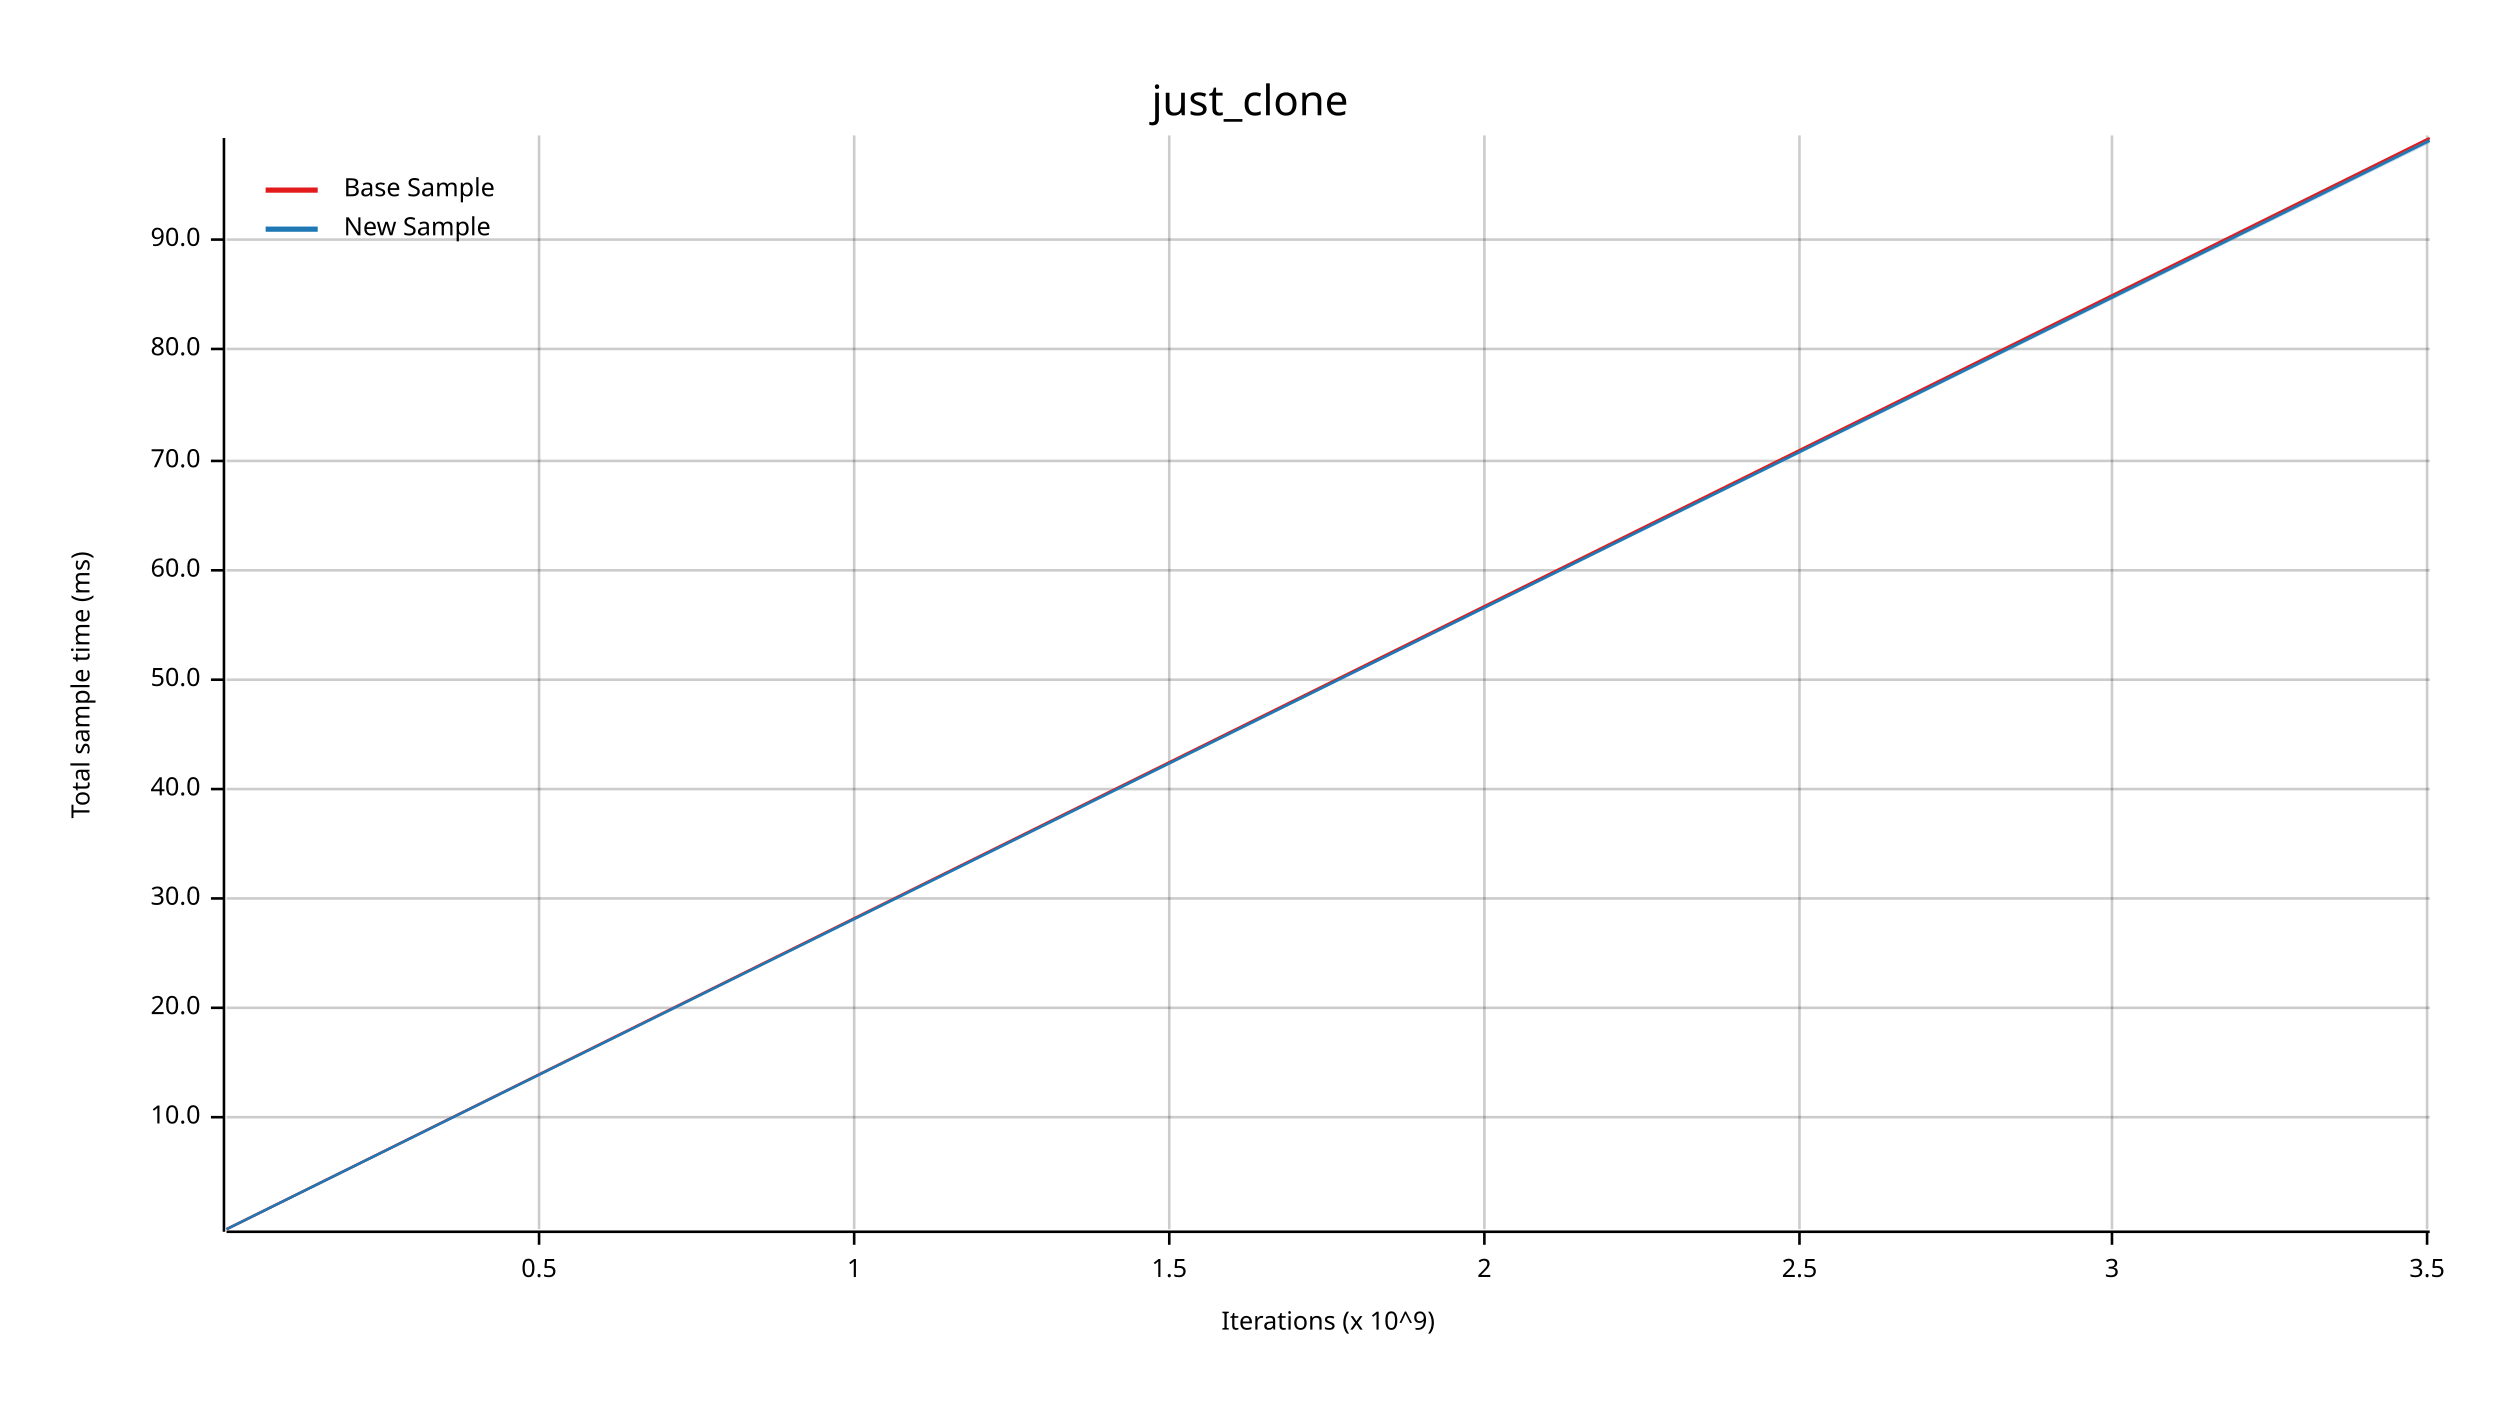
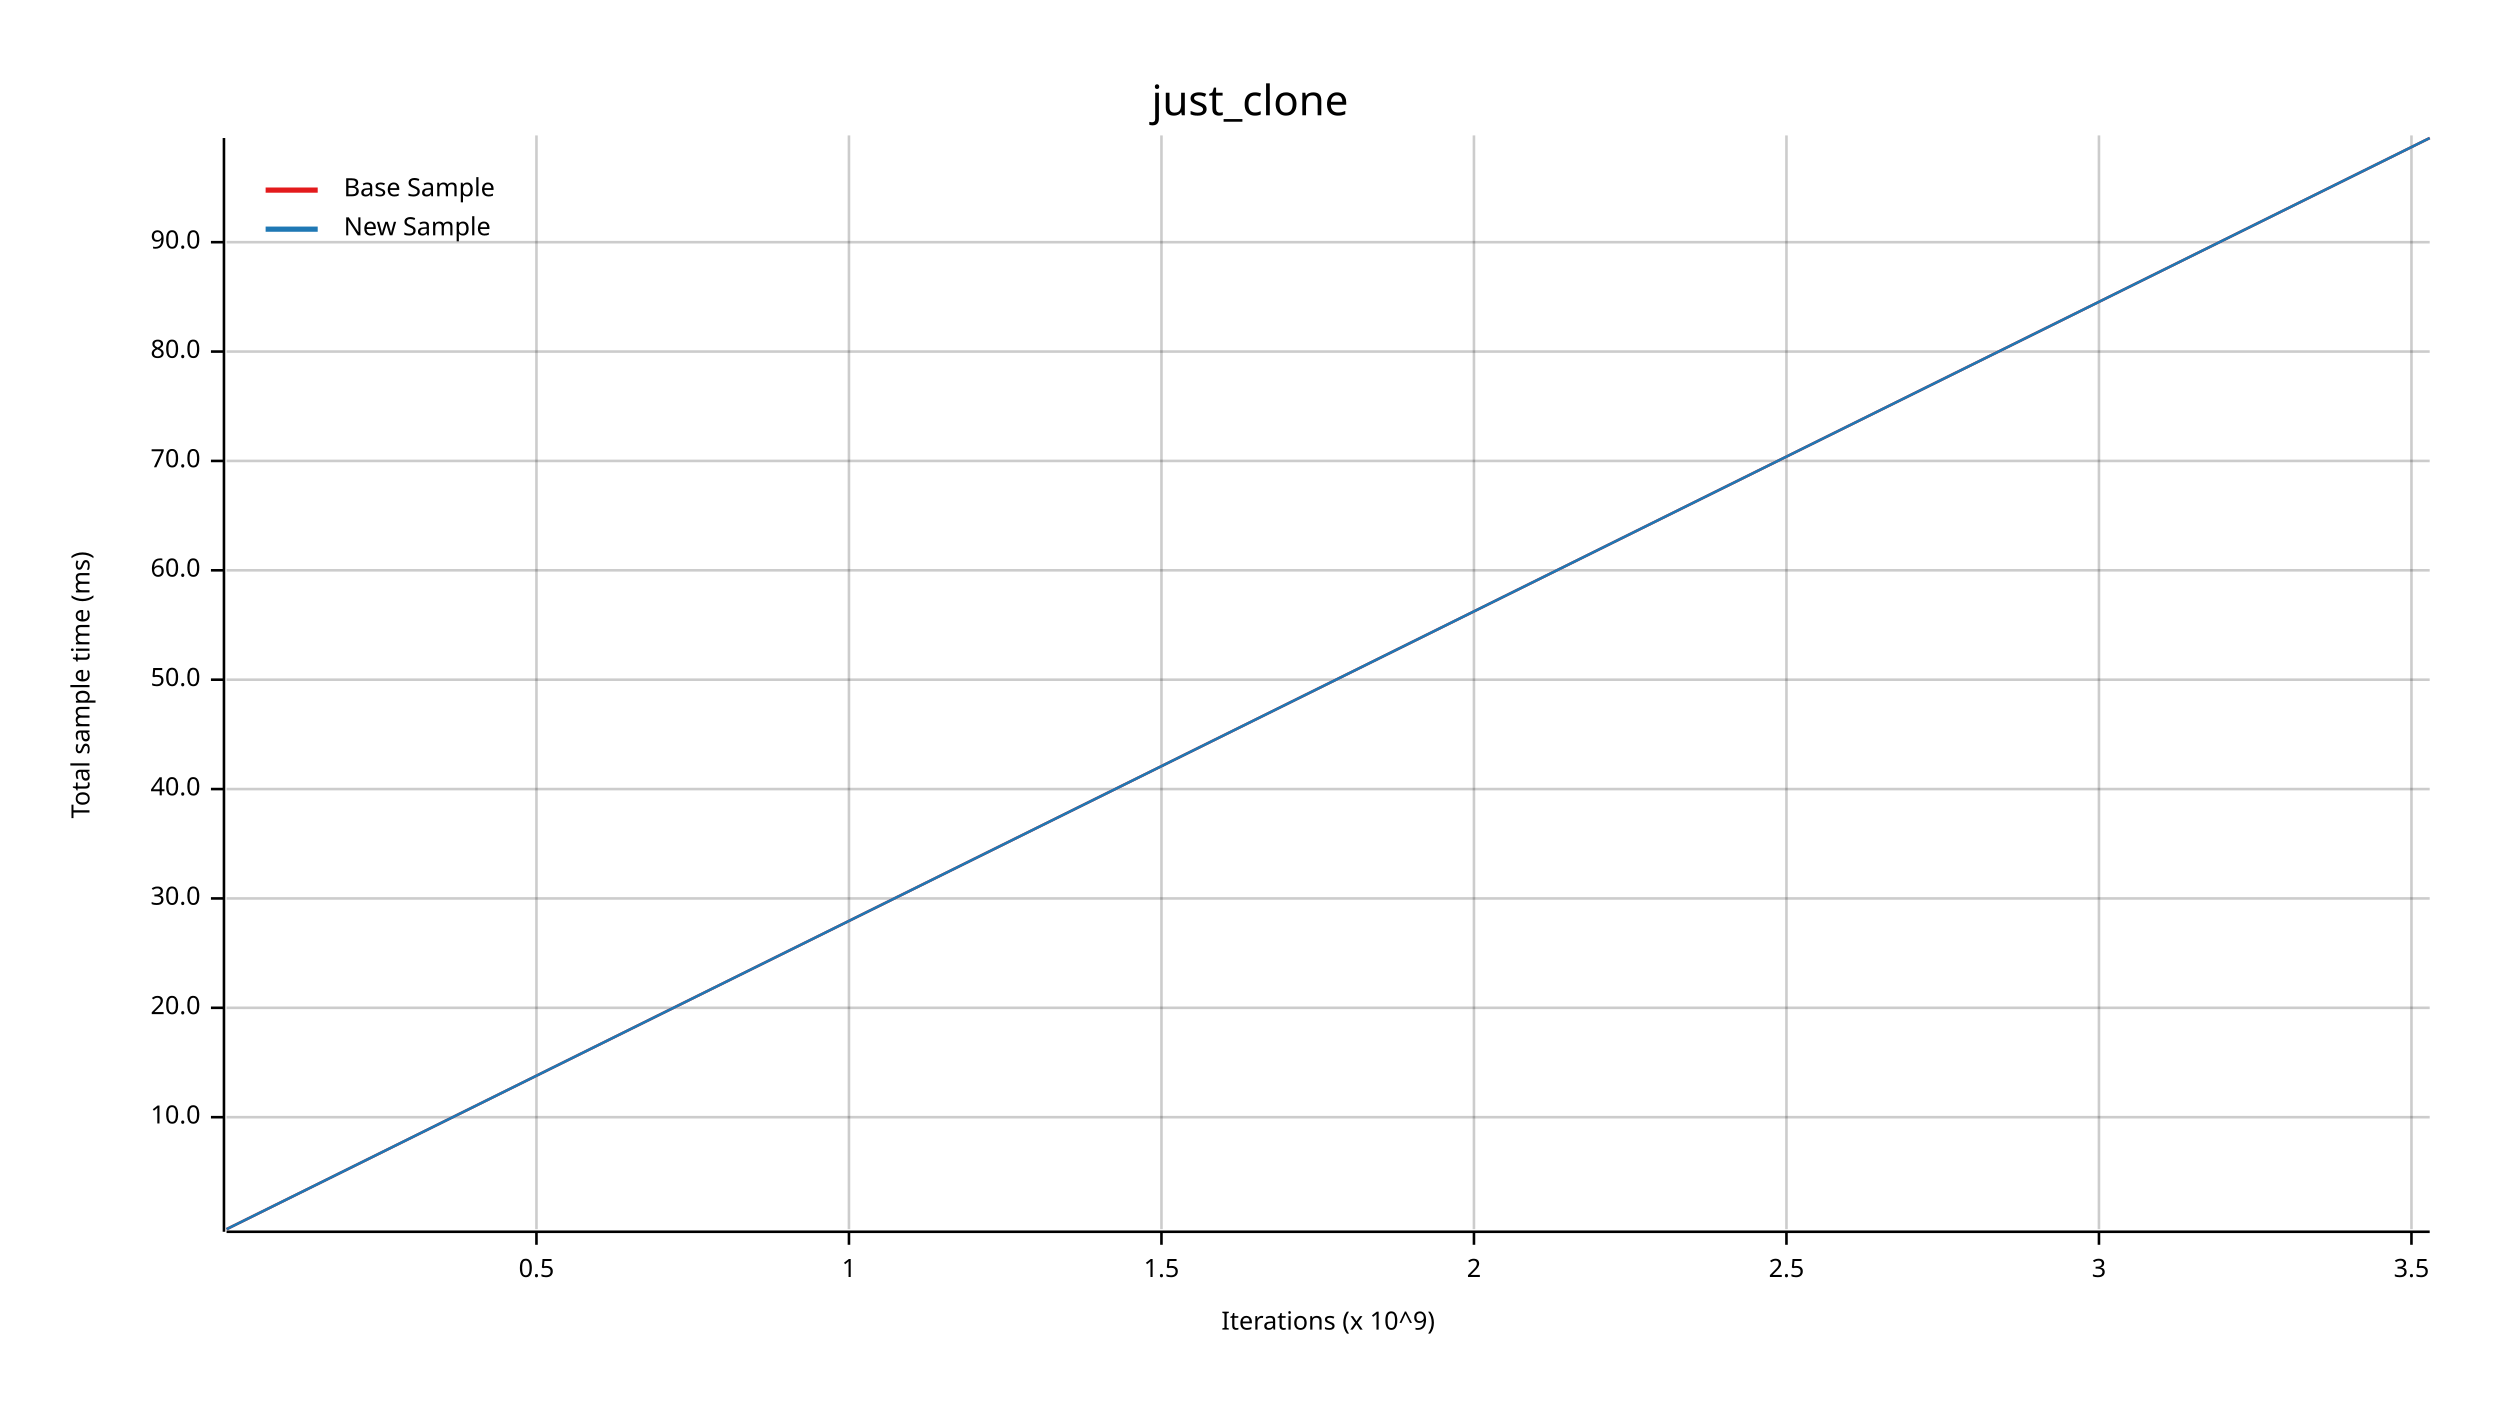
<svg xmlns="http://www.w3.org/2000/svg" width="960" height="540" viewBox="0 0 960 540">
  <text x="480" y="32" dy="0.76em" text-anchor="middle" font-family="sans-serif" font-size="16.129" opacity="1" fill="#000000">
just_clone
</text>
  <text x="27" y="263" dy="0.76em" text-anchor="middle" font-family="sans-serif" font-size="9.677" opacity="1" fill="#000000" transform="rotate(270, 27, 263)">
Total sample time (ms)
</text>
  <text x="510" y="513" dy="-0.5ex" text-anchor="middle" font-family="sans-serif" font-size="9.677" opacity="1" fill="#000000">
Iterations (x 10^9)
</text>
-   <line opacity="0.2" stroke="#000000" stroke-width="1" x1="207" y1="472" x2="207" y2="52" />
-   <line opacity="0.2" stroke="#000000" stroke-width="1" x1="328" y1="472" x2="328" y2="52" />
-   <line opacity="0.2" stroke="#000000" stroke-width="1" x1="449" y1="472" x2="449" y2="52" />
-   <line opacity="0.2" stroke="#000000" stroke-width="1" x1="570" y1="472" x2="570" y2="52" />
-   <line opacity="0.2" stroke="#000000" stroke-width="1" x1="691" y1="472" x2="691" y2="52" />
-   <line opacity="0.2" stroke="#000000" stroke-width="1" x1="811" y1="472" x2="811" y2="52" />
-   <line opacity="0.2" stroke="#000000" stroke-width="1" x1="932" y1="472" x2="932" y2="52" />
+   <line opacity="0.2" stroke="#000000" stroke-width="1" x1="206" y1="472" x2="206" y2="52" />
+   <line opacity="0.2" stroke="#000000" stroke-width="1" x1="326" y1="472" x2="326" y2="52" />
+   <line opacity="0.2" stroke="#000000" stroke-width="1" x1="446" y1="472" x2="446" y2="52" />
+   <line opacity="0.2" stroke="#000000" stroke-width="1" x1="566" y1="472" x2="566" y2="52" />
+   <line opacity="0.2" stroke="#000000" stroke-width="1" x1="686" y1="472" x2="686" y2="52" />
+   <line opacity="0.2" stroke="#000000" stroke-width="1" x1="806" y1="472" x2="806" y2="52" />
+   <line opacity="0.2" stroke="#000000" stroke-width="1" x1="926" y1="472" x2="926" y2="52" />
  <line opacity="0.2" stroke="#000000" stroke-width="1" x1="87" y1="429" x2="933" y2="429" />
  <line opacity="0.2" stroke="#000000" stroke-width="1" x1="87" y1="387" x2="933" y2="387" />
  <line opacity="0.2" stroke="#000000" stroke-width="1" x1="87" y1="345" x2="933" y2="345" />
  <line opacity="0.2" stroke="#000000" stroke-width="1" x1="87" y1="303" x2="933" y2="303" />
  <line opacity="0.2" stroke="#000000" stroke-width="1" x1="87" y1="261" x2="933" y2="261" />
  <line opacity="0.2" stroke="#000000" stroke-width="1" x1="87" y1="219" x2="933" y2="219" />
  <line opacity="0.2" stroke="#000000" stroke-width="1" x1="87" y1="177" x2="933" y2="177" />
-   <line opacity="0.2" stroke="#000000" stroke-width="1" x1="87" y1="134" x2="933" y2="134" />
-   <line opacity="0.2" stroke="#000000" stroke-width="1" x1="87" y1="92" x2="933" y2="92" />
+   <line opacity="0.2" stroke="#000000" stroke-width="1" x1="87" y1="135" x2="933" y2="135" />
+   <line opacity="0.2" stroke="#000000" stroke-width="1" x1="87" y1="93" x2="933" y2="93" />
  <polyline fill="none" opacity="1" stroke="#000000" stroke-width="1" points="86,53 86,473 " />
  <text x="77" y="429" dy="0.5ex" text-anchor="end" font-family="sans-serif" font-size="9.677" opacity="1" fill="#000000">
10.0
</text>
  <polyline fill="none" opacity="1" stroke="#000000" stroke-width="1" points="81,429 86,429 " />
  <text x="77" y="387" dy="0.5ex" text-anchor="end" font-family="sans-serif" font-size="9.677" opacity="1" fill="#000000">
20.0
</text>
  <polyline fill="none" opacity="1" stroke="#000000" stroke-width="1" points="81,387 86,387 " />
  <text x="77" y="345" dy="0.5ex" text-anchor="end" font-family="sans-serif" font-size="9.677" opacity="1" fill="#000000">
30.0
</text>
  <polyline fill="none" opacity="1" stroke="#000000" stroke-width="1" points="81,345 86,345 " />
  <text x="77" y="303" dy="0.5ex" text-anchor="end" font-family="sans-serif" font-size="9.677" opacity="1" fill="#000000">
40.0
</text>
  <polyline fill="none" opacity="1" stroke="#000000" stroke-width="1" points="81,303 86,303 " />
  <text x="77" y="261" dy="0.5ex" text-anchor="end" font-family="sans-serif" font-size="9.677" opacity="1" fill="#000000">
50.0
</text>
  <polyline fill="none" opacity="1" stroke="#000000" stroke-width="1" points="81,261 86,261 " />
  <text x="77" y="219" dy="0.5ex" text-anchor="end" font-family="sans-serif" font-size="9.677" opacity="1" fill="#000000">
60.0
</text>
  <polyline fill="none" opacity="1" stroke="#000000" stroke-width="1" points="81,219 86,219 " />
  <text x="77" y="177" dy="0.5ex" text-anchor="end" font-family="sans-serif" font-size="9.677" opacity="1" fill="#000000">
70.0
</text>
  <polyline fill="none" opacity="1" stroke="#000000" stroke-width="1" points="81,177 86,177 " />
-   <text x="77" y="134" dy="0.5ex" text-anchor="end" font-family="sans-serif" font-size="9.677" opacity="1" fill="#000000">
+   <text x="77" y="135" dy="0.5ex" text-anchor="end" font-family="sans-serif" font-size="9.677" opacity="1" fill="#000000">
80.0
</text>
-   <polyline fill="none" opacity="1" stroke="#000000" stroke-width="1" points="81,134 86,134 " />
-   <text x="77" y="92" dy="0.5ex" text-anchor="end" font-family="sans-serif" font-size="9.677" opacity="1" fill="#000000">
+   <polyline fill="none" opacity="1" stroke="#000000" stroke-width="1" points="81,135 86,135 " />
+   <text x="77" y="93" dy="0.5ex" text-anchor="end" font-family="sans-serif" font-size="9.677" opacity="1" fill="#000000">
90.0
</text>
-   <polyline fill="none" opacity="1" stroke="#000000" stroke-width="1" points="81,92 86,92 " />
+   <polyline fill="none" opacity="1" stroke="#000000" stroke-width="1" points="81,93 86,93 " />
  <polyline fill="none" opacity="1" stroke="#000000" stroke-width="1" points="87,473 933,473 " />
-   <text x="207" y="483" dy="0.76em" text-anchor="middle" font-family="sans-serif" font-size="9.677" opacity="1" fill="#000000">
+   <text x="206" y="483" dy="0.76em" text-anchor="middle" font-family="sans-serif" font-size="9.677" opacity="1" fill="#000000">
0.5
</text>
-   <polyline fill="none" opacity="1" stroke="#000000" stroke-width="1" points="207,473 207,478 " />
-   <text x="328" y="483" dy="0.76em" text-anchor="middle" font-family="sans-serif" font-size="9.677" opacity="1" fill="#000000">
+   <polyline fill="none" opacity="1" stroke="#000000" stroke-width="1" points="206,473 206,478 " />
+   <text x="326" y="483" dy="0.76em" text-anchor="middle" font-family="sans-serif" font-size="9.677" opacity="1" fill="#000000">
1
</text>
-   <polyline fill="none" opacity="1" stroke="#000000" stroke-width="1" points="328,473 328,478 " />
-   <text x="449" y="483" dy="0.76em" text-anchor="middle" font-family="sans-serif" font-size="9.677" opacity="1" fill="#000000">
+   <polyline fill="none" opacity="1" stroke="#000000" stroke-width="1" points="326,473 326,478 " />
+   <text x="446" y="483" dy="0.76em" text-anchor="middle" font-family="sans-serif" font-size="9.677" opacity="1" fill="#000000">
1.5
</text>
-   <polyline fill="none" opacity="1" stroke="#000000" stroke-width="1" points="449,473 449,478 " />
-   <text x="570" y="483" dy="0.76em" text-anchor="middle" font-family="sans-serif" font-size="9.677" opacity="1" fill="#000000">
+   <polyline fill="none" opacity="1" stroke="#000000" stroke-width="1" points="446,473 446,478 " />
+   <text x="566" y="483" dy="0.76em" text-anchor="middle" font-family="sans-serif" font-size="9.677" opacity="1" fill="#000000">
2
</text>
-   <polyline fill="none" opacity="1" stroke="#000000" stroke-width="1" points="570,473 570,478 " />
-   <text x="691" y="483" dy="0.76em" text-anchor="middle" font-family="sans-serif" font-size="9.677" opacity="1" fill="#000000">
+   <polyline fill="none" opacity="1" stroke="#000000" stroke-width="1" points="566,473 566,478 " />
+   <text x="686" y="483" dy="0.76em" text-anchor="middle" font-family="sans-serif" font-size="9.677" opacity="1" fill="#000000">
2.5
</text>
-   <polyline fill="none" opacity="1" stroke="#000000" stroke-width="1" points="691,473 691,478 " />
-   <text x="811" y="483" dy="0.76em" text-anchor="middle" font-family="sans-serif" font-size="9.677" opacity="1" fill="#000000">
+   <polyline fill="none" opacity="1" stroke="#000000" stroke-width="1" points="686,473 686,478 " />
+   <text x="806" y="483" dy="0.76em" text-anchor="middle" font-family="sans-serif" font-size="9.677" opacity="1" fill="#000000">
3
</text>
-   <polyline fill="none" opacity="1" stroke="#000000" stroke-width="1" points="811,473 811,478 " />
-   <text x="932" y="483" dy="0.76em" text-anchor="middle" font-family="sans-serif" font-size="9.677" opacity="1" fill="#000000">
+   <polyline fill="none" opacity="1" stroke="#000000" stroke-width="1" points="806,473 806,478 " />
+   <text x="926" y="483" dy="0.76em" text-anchor="middle" font-family="sans-serif" font-size="9.677" opacity="1" fill="#000000">
3.5
</text>
-   <polyline fill="none" opacity="1" stroke="#000000" stroke-width="1" points="932,473 932,478 " />
+   <polyline fill="none" opacity="1" stroke="#000000" stroke-width="1" points="926,473 926,478 " />
  <polyline fill="none" opacity="1" stroke="#E31A1C" stroke-width="1" points="87,472 933,53 " />
  <polygon opacity="0.25" fill="#E31A1C" points="87,472 933,53 933,53 " />
-   <polyline fill="none" opacity="1" stroke="#1F78B4" stroke-width="1" points="87,472 933,54 " />
-   <polygon opacity="0.25" fill="#1F78B4" points="87,472 933,55 933,53 " />
+   <polyline fill="none" opacity="1" stroke="#1F78B4" stroke-width="1" points="87,472 933,53 " />
+   <polygon opacity="0.25" fill="#1F78B4" points="87,472 933,53 933,53 " />
  <text x="132" y="68" dy="0.76em" text-anchor="start" font-family="sans-serif" font-size="9.677" opacity="1" fill="#000000">
Base Sample
</text>
  <text x="132" y="83" dy="0.76em" text-anchor="start" font-family="sans-serif" font-size="9.677" opacity="1" fill="#000000">
New Sample
</text>
  <polyline fill="none" opacity="1" stroke="#E31A1C" stroke-width="2" points="102,73 122,73 " />
  <polyline fill="none" opacity="1" stroke="#1F78B4" stroke-width="2" points="102,88 122,88 " />
</svg>
